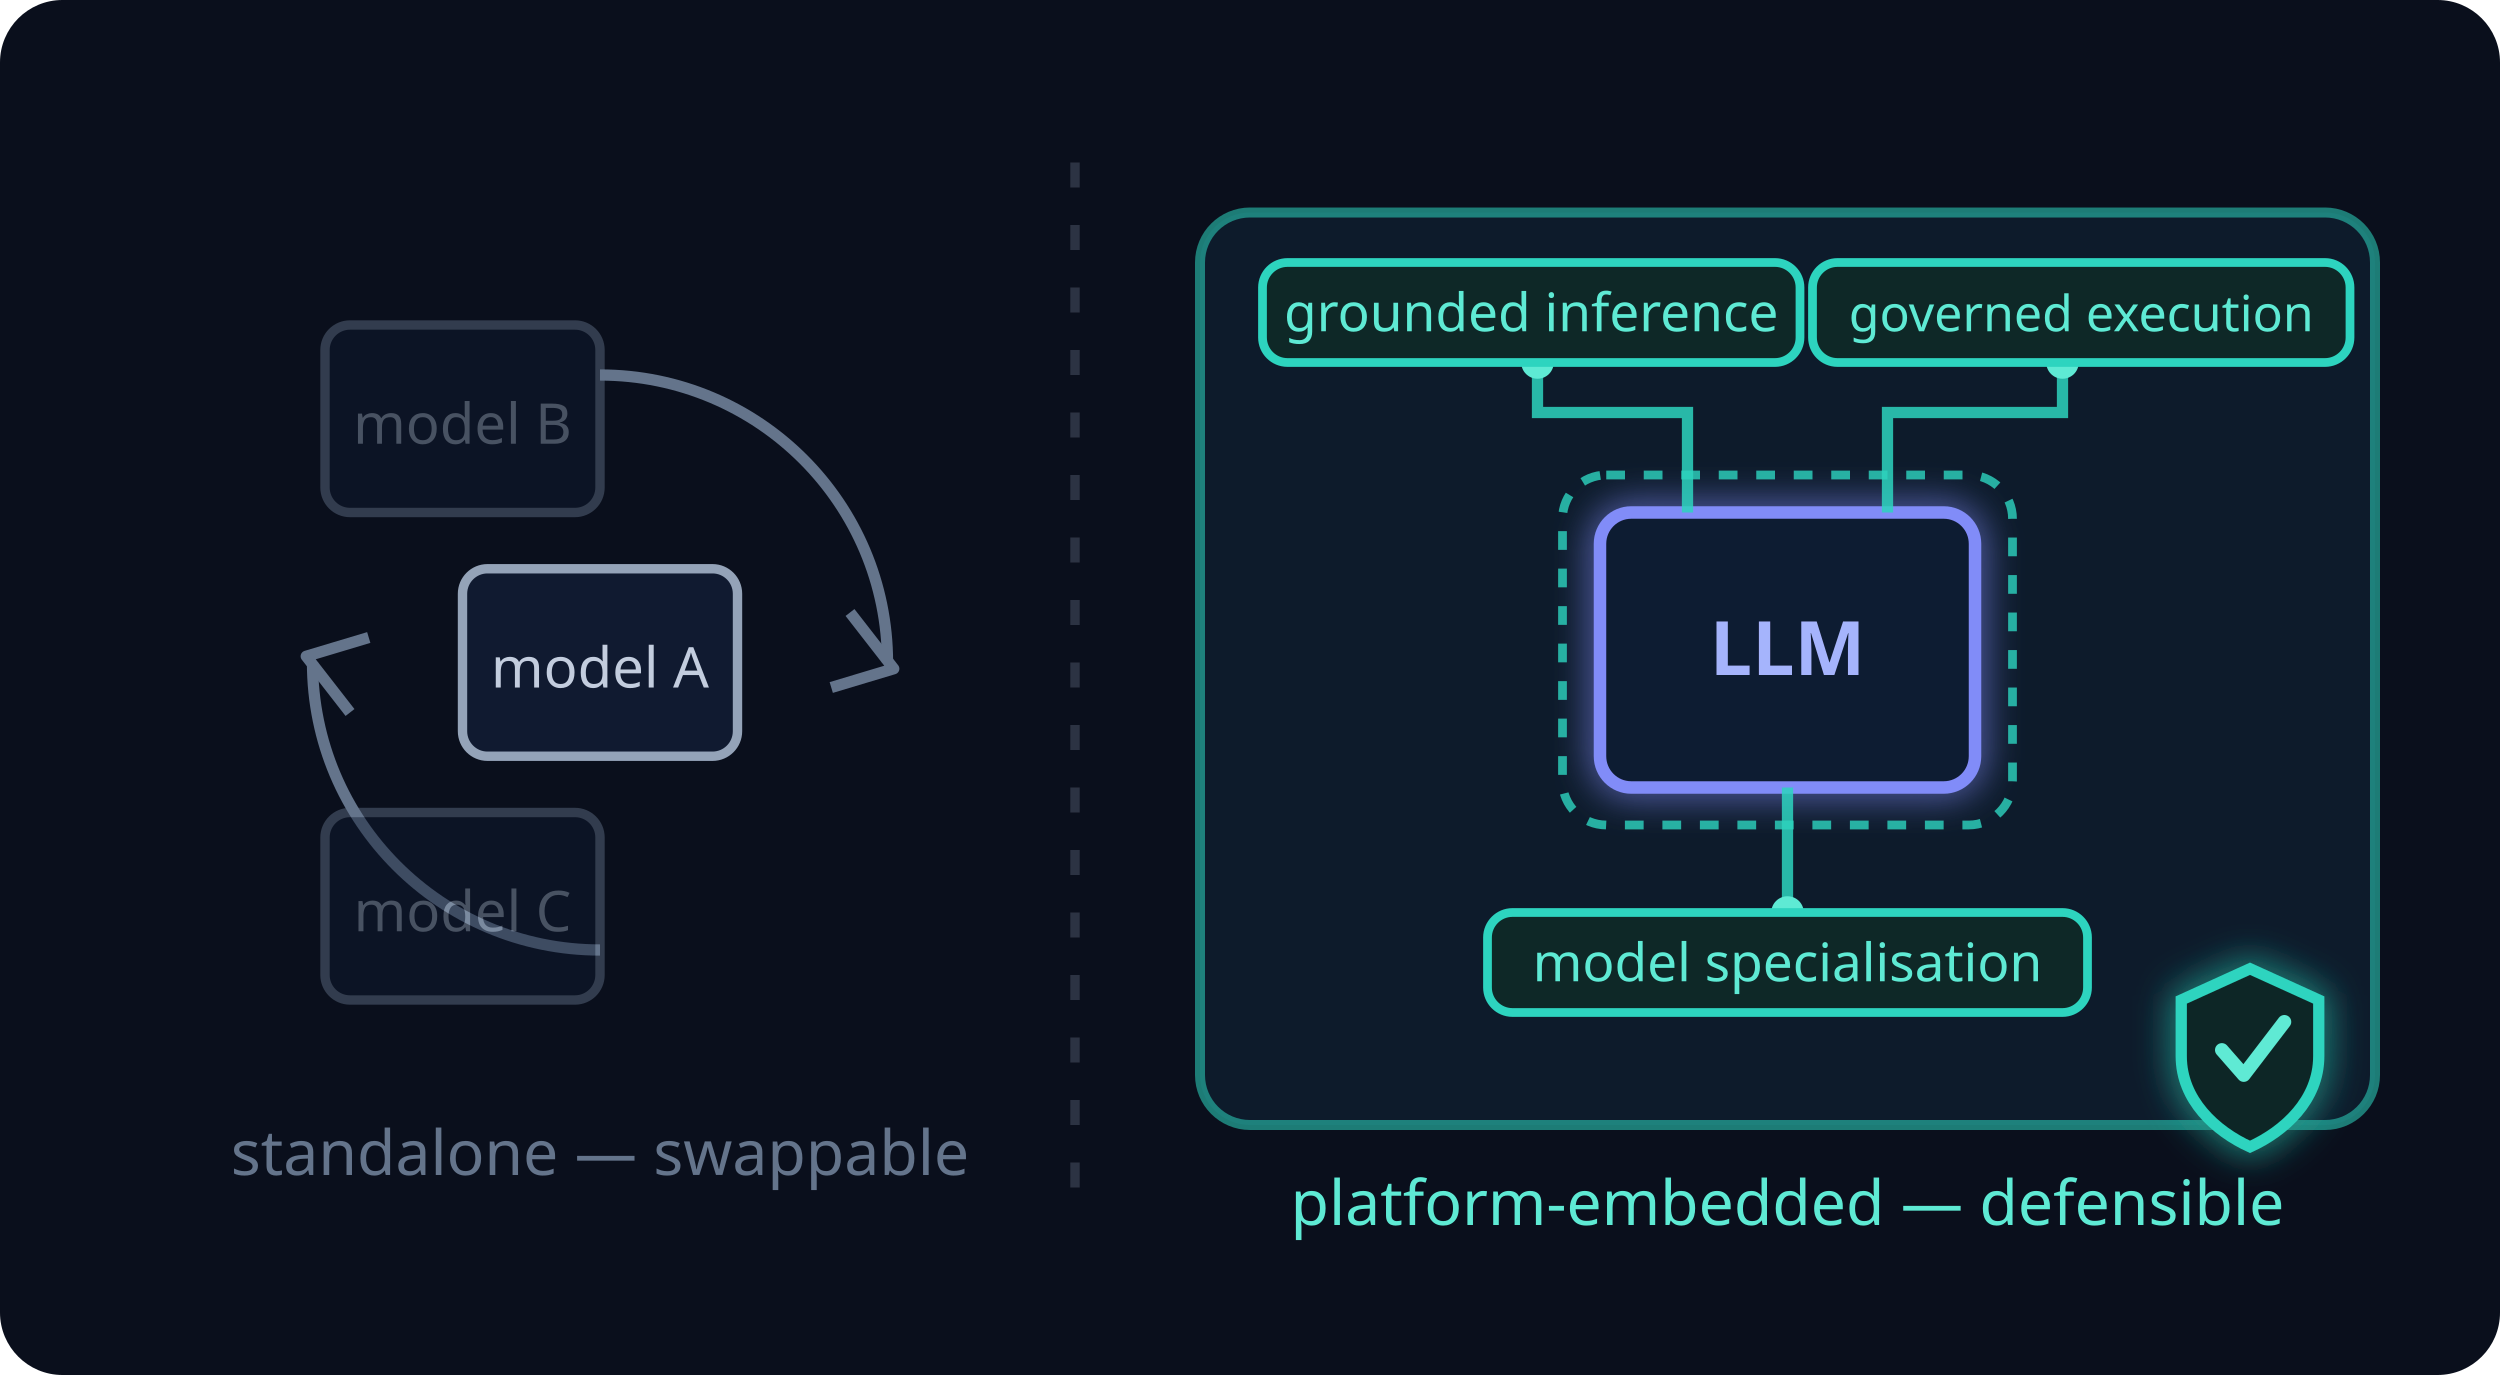
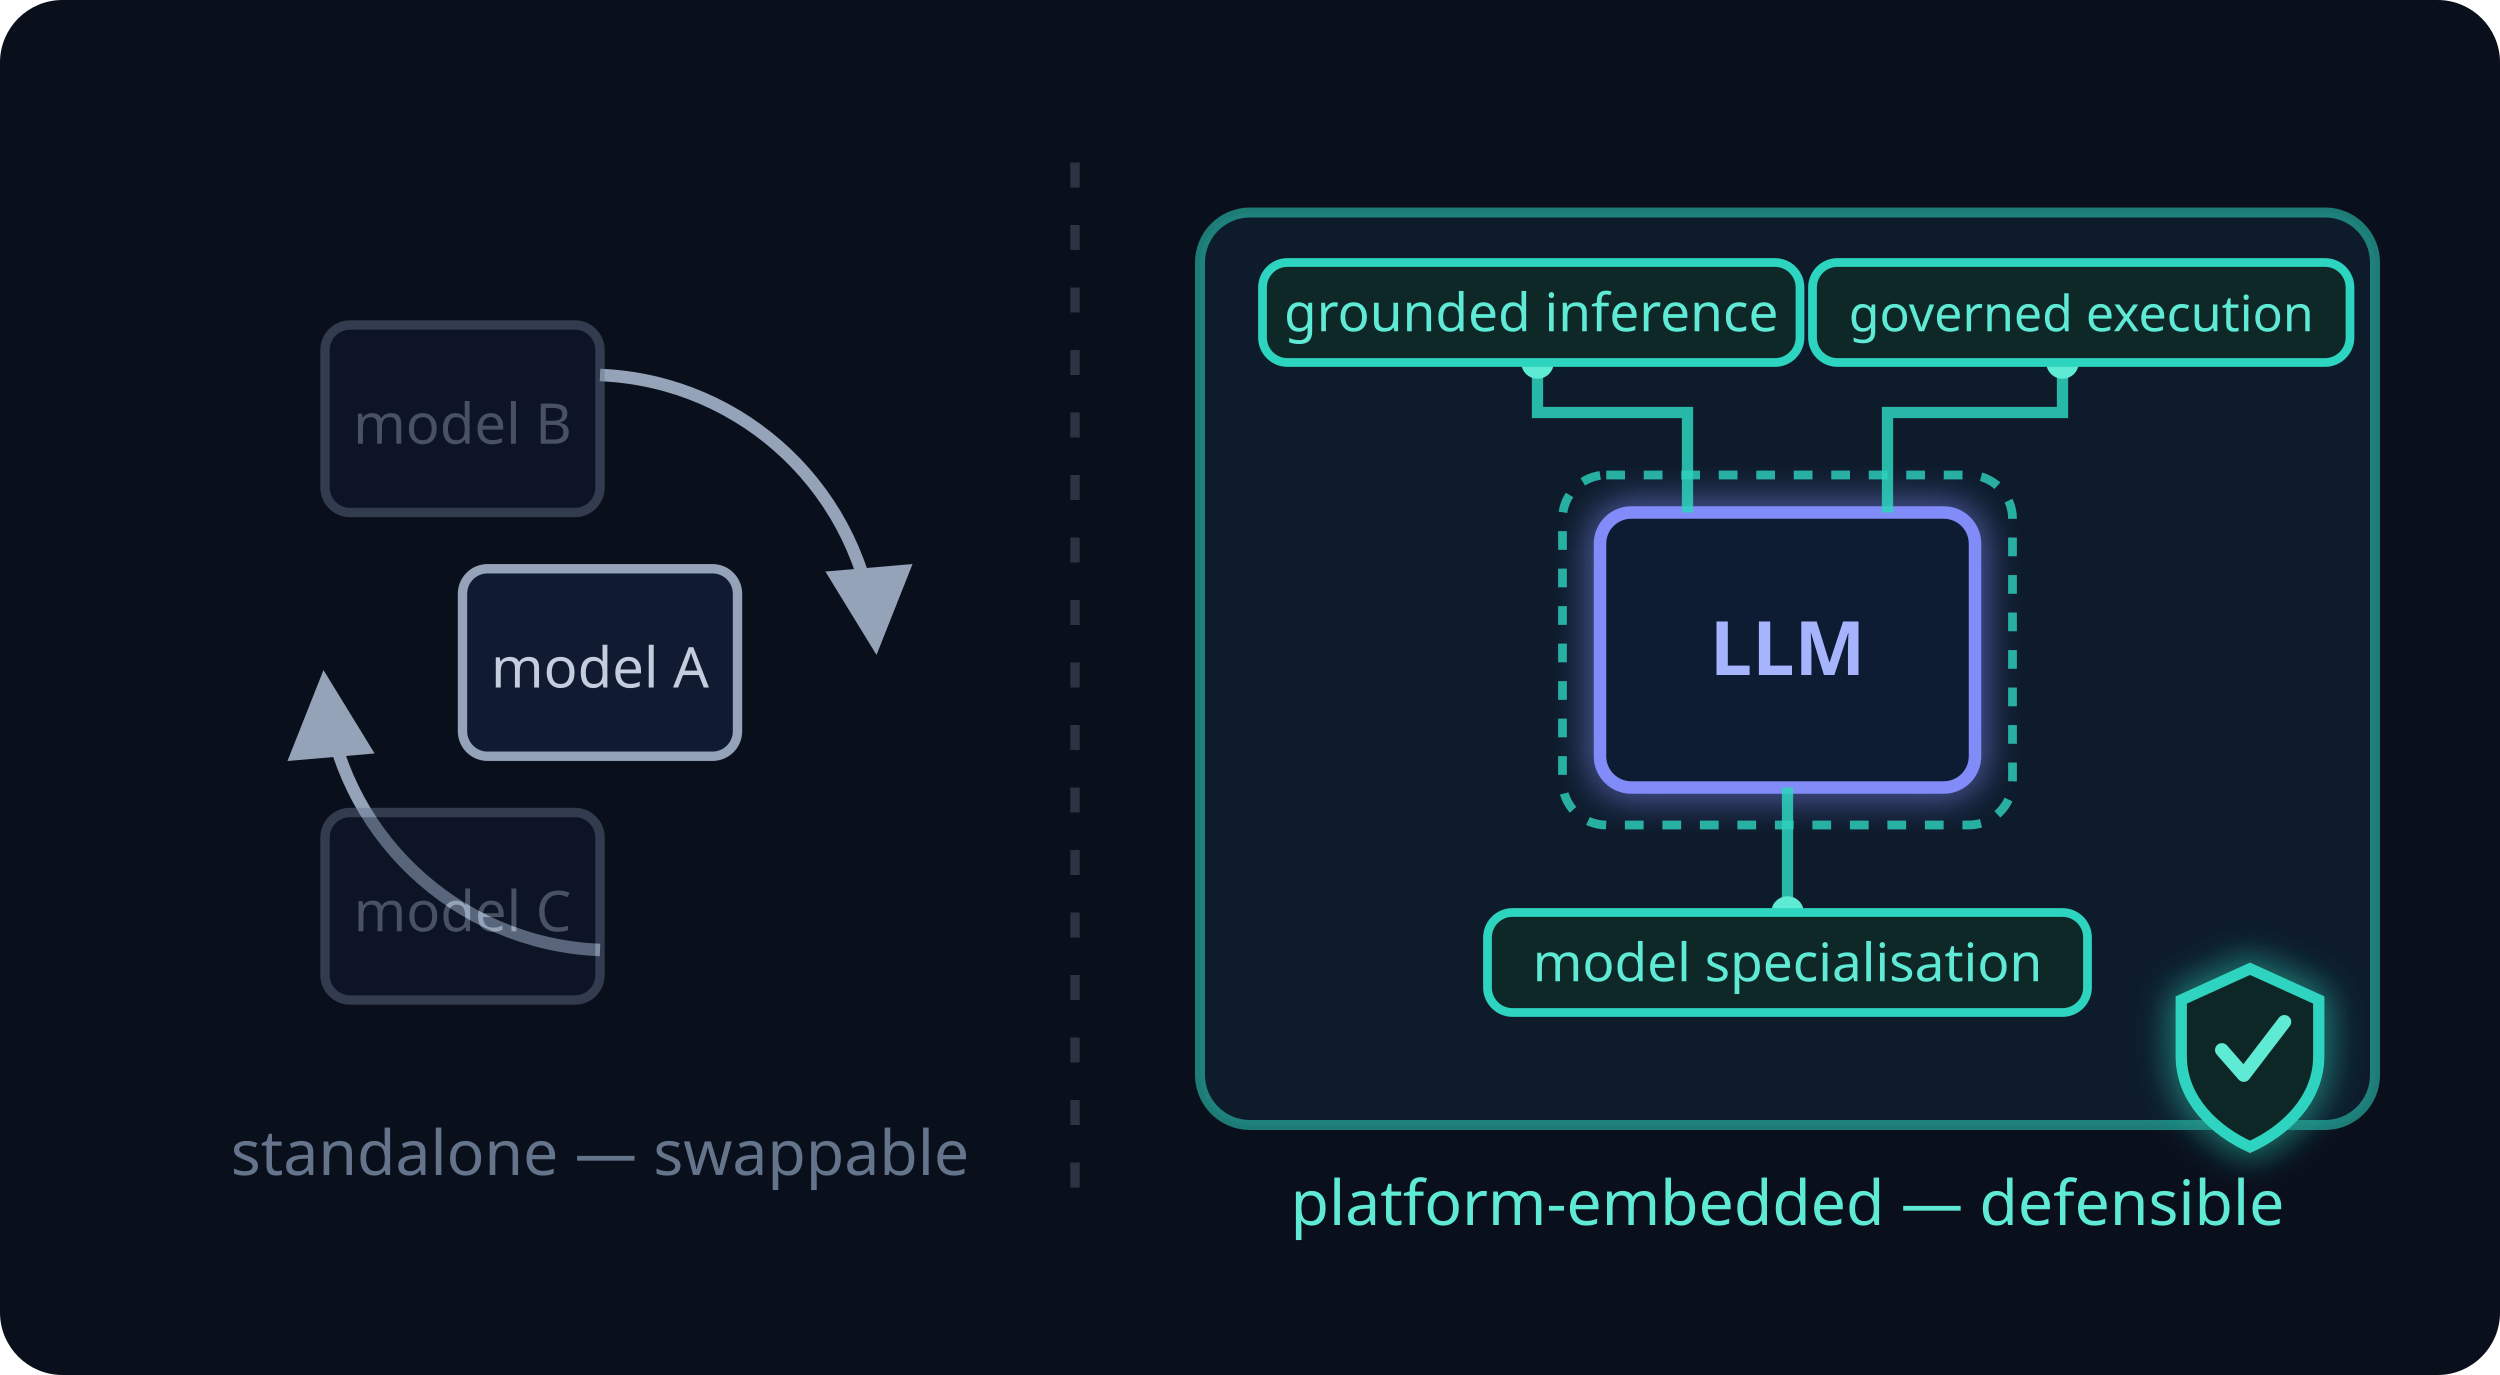
<svg xmlns="http://www.w3.org/2000/svg" viewBox="0 0 400 220" role="img">
  <defs>
    <filter id="glow" x="-40%" y="-40%" width="180%" height="180%">
      <feGaussianBlur stdDeviation="3" result="b" />
      <feMerge>
        <feMergeNode in="b" />
        <feMergeNode in="SourceGraphic" />
      </feMerge>
    </filter>
+     <marker id="swap" viewBox="0 0 10 10" refX="8" refY="5" markerWidth="7" markerHeight="7" orient="auto">
+       <path d="M0,0 L10,5 L0,10 Z" fill="#94a3b8" />
+     </marker>
  </defs>
  <rect width="400" height="220" rx="10" fill="#0a0f1c" />
  <g>
-     <path d="M96,60 A46,46 0 0 1 142,106" stroke="#64748b" stroke-width="1.8" fill="none" />
-     <path d="M136,98 L143,107 L133,110" stroke="#64748b" stroke-width="1.8" fill="none" stroke-linejoin="round" />
-     <path d="M96,152 A46,46 0 0 1 50,106" stroke="#64748b" stroke-width="1.8" fill="none" />
-     <path d="M56,114 L49,105 L59,102" stroke="#64748b" stroke-width="1.8" fill="none" stroke-linejoin="round" />
+     <path d="M96,60 A46,46 0 0 1 140,102" stroke="#94a3b8" stroke-width="2" fill="none" marker-end="url(#swap)" />
+     <path d="M96,152 A46,46 0 0 1 52,110" stroke="#94a3b8" stroke-width="2" fill="none" marker-end="url(#swap)" />
    <g opacity="0.45">
      <rect x="52" y="52" width="44" height="30" rx="4" fill="#101a30" stroke="#64748b" stroke-width="1.5" />
      <text x="74" y="71" font-family="ui-sans-serif,system-ui" font-size="9" fill="#94a3b8" text-anchor="middle">model B</text>
    </g>
    <g opacity="0.45">
      <rect x="52" y="130" width="44" height="30" rx="4" fill="#101a30" stroke="#64748b" stroke-width="1.5" />
      <text x="74" y="149" font-family="ui-sans-serif,system-ui" font-size="9" fill="#94a3b8" text-anchor="middle">model C</text>
    </g>
    <g>
      <rect x="74" y="91" width="44" height="30" rx="4" fill="#101a30" stroke="#94a3b8" stroke-width="1.5" />
      <text x="96" y="110" font-family="ui-sans-serif,system-ui" font-size="9" fill="#c3cdde" text-anchor="middle">model A</text>
    </g>
    <text x="96" y="188" font-family="ui-sans-serif,system-ui" font-size="10" fill="#64748b" text-anchor="middle">standalone — swappable</text>
  </g>
  <line x1="172" y1="26" x2="172" y2="194" stroke="rgba(148,163,184,0.25)" stroke-width="1.5" stroke-dasharray="4 6" />
  <g>
    <rect x="192" y="34" width="188" height="146" rx="8" fill="#0d1b2b" stroke="#2dd4bf" stroke-width="1.6" stroke-opacity="0.55" />
    <g filter="url(#glow)">
      <rect x="256" y="82" width="60" height="44" rx="5" fill="#101a30" stroke="#818cf8" stroke-width="2" />
      <text x="286" y="108" font-family="ui-sans-serif,system-ui" font-size="12" font-weight="700" fill="#a5b4fc" text-anchor="middle">LLM</text>
    </g>
    <rect x="250" y="76" width="72" height="56" rx="7" fill="none" stroke="#2dd4bf" stroke-width="1.4" stroke-dasharray="3 3" stroke-opacity="0.8" />
    <g stroke="#2dd4bf" stroke-width="1.8" fill="none" stroke-opacity="0.85">
      <path d="M270,82 L270,66 L246,66 L246,58" />
      <path d="M302,82 L302,66 L330,66 L330,58" />
      <path d="M286,126 L286,146" />
    </g>
    <g fill="#5eead4">
      <circle cx="246" cy="58" r="2.6" />
      <circle cx="330" cy="58" r="2.6" />
      <circle cx="286" cy="146" r="2.6" />
    </g>
    <g>
      <rect x="202" y="42" width="86" height="16" rx="4" fill="#0e2827" stroke="#2dd4bf" stroke-width="1.4" />
      <text x="245" y="53" font-family="ui-sans-serif,system-ui" font-size="8.5" fill="#5eead4" text-anchor="middle">grounded inference</text>
    </g>
    <g>
      <rect x="290" y="42" width="86" height="16" rx="4" fill="#0e2827" stroke="#2dd4bf" stroke-width="1.4" />
      <text x="333" y="53" font-family="ui-sans-serif,system-ui" font-size="8" fill="#5eead4" text-anchor="middle">governed execution</text>
    </g>
    <g>
      <rect x="238" y="146" width="96" height="16" rx="4" fill="#0e2827" stroke="#2dd4bf" stroke-width="1.4" />
      <text x="286" y="157" font-family="ui-sans-serif,system-ui" font-size="8.5" fill="#5eead4" text-anchor="middle">model specialisation</text>
    </g>
    <g transform="translate(360,168)" filter="url(#glow)">
      <path d="M0,-13 L11,-8 L11,1 C11,8 5.5,13 0,15.5 C-5.5,13 -11,8 -11,1 L-11,-8 Z" fill="#0e2827" stroke="#2dd4bf" stroke-width="1.8" />
      <path d="M-4.5,0 L-1,4 L5.5,-4.5" stroke="#5eead4" stroke-width="2.2" fill="none" stroke-linecap="round" stroke-linejoin="round" />
    </g>
    <text x="286" y="196" font-family="ui-sans-serif,system-ui" font-size="10" fill="#5eead4" text-anchor="middle">platform-embedded — defensible</text>
  </g>
</svg>
